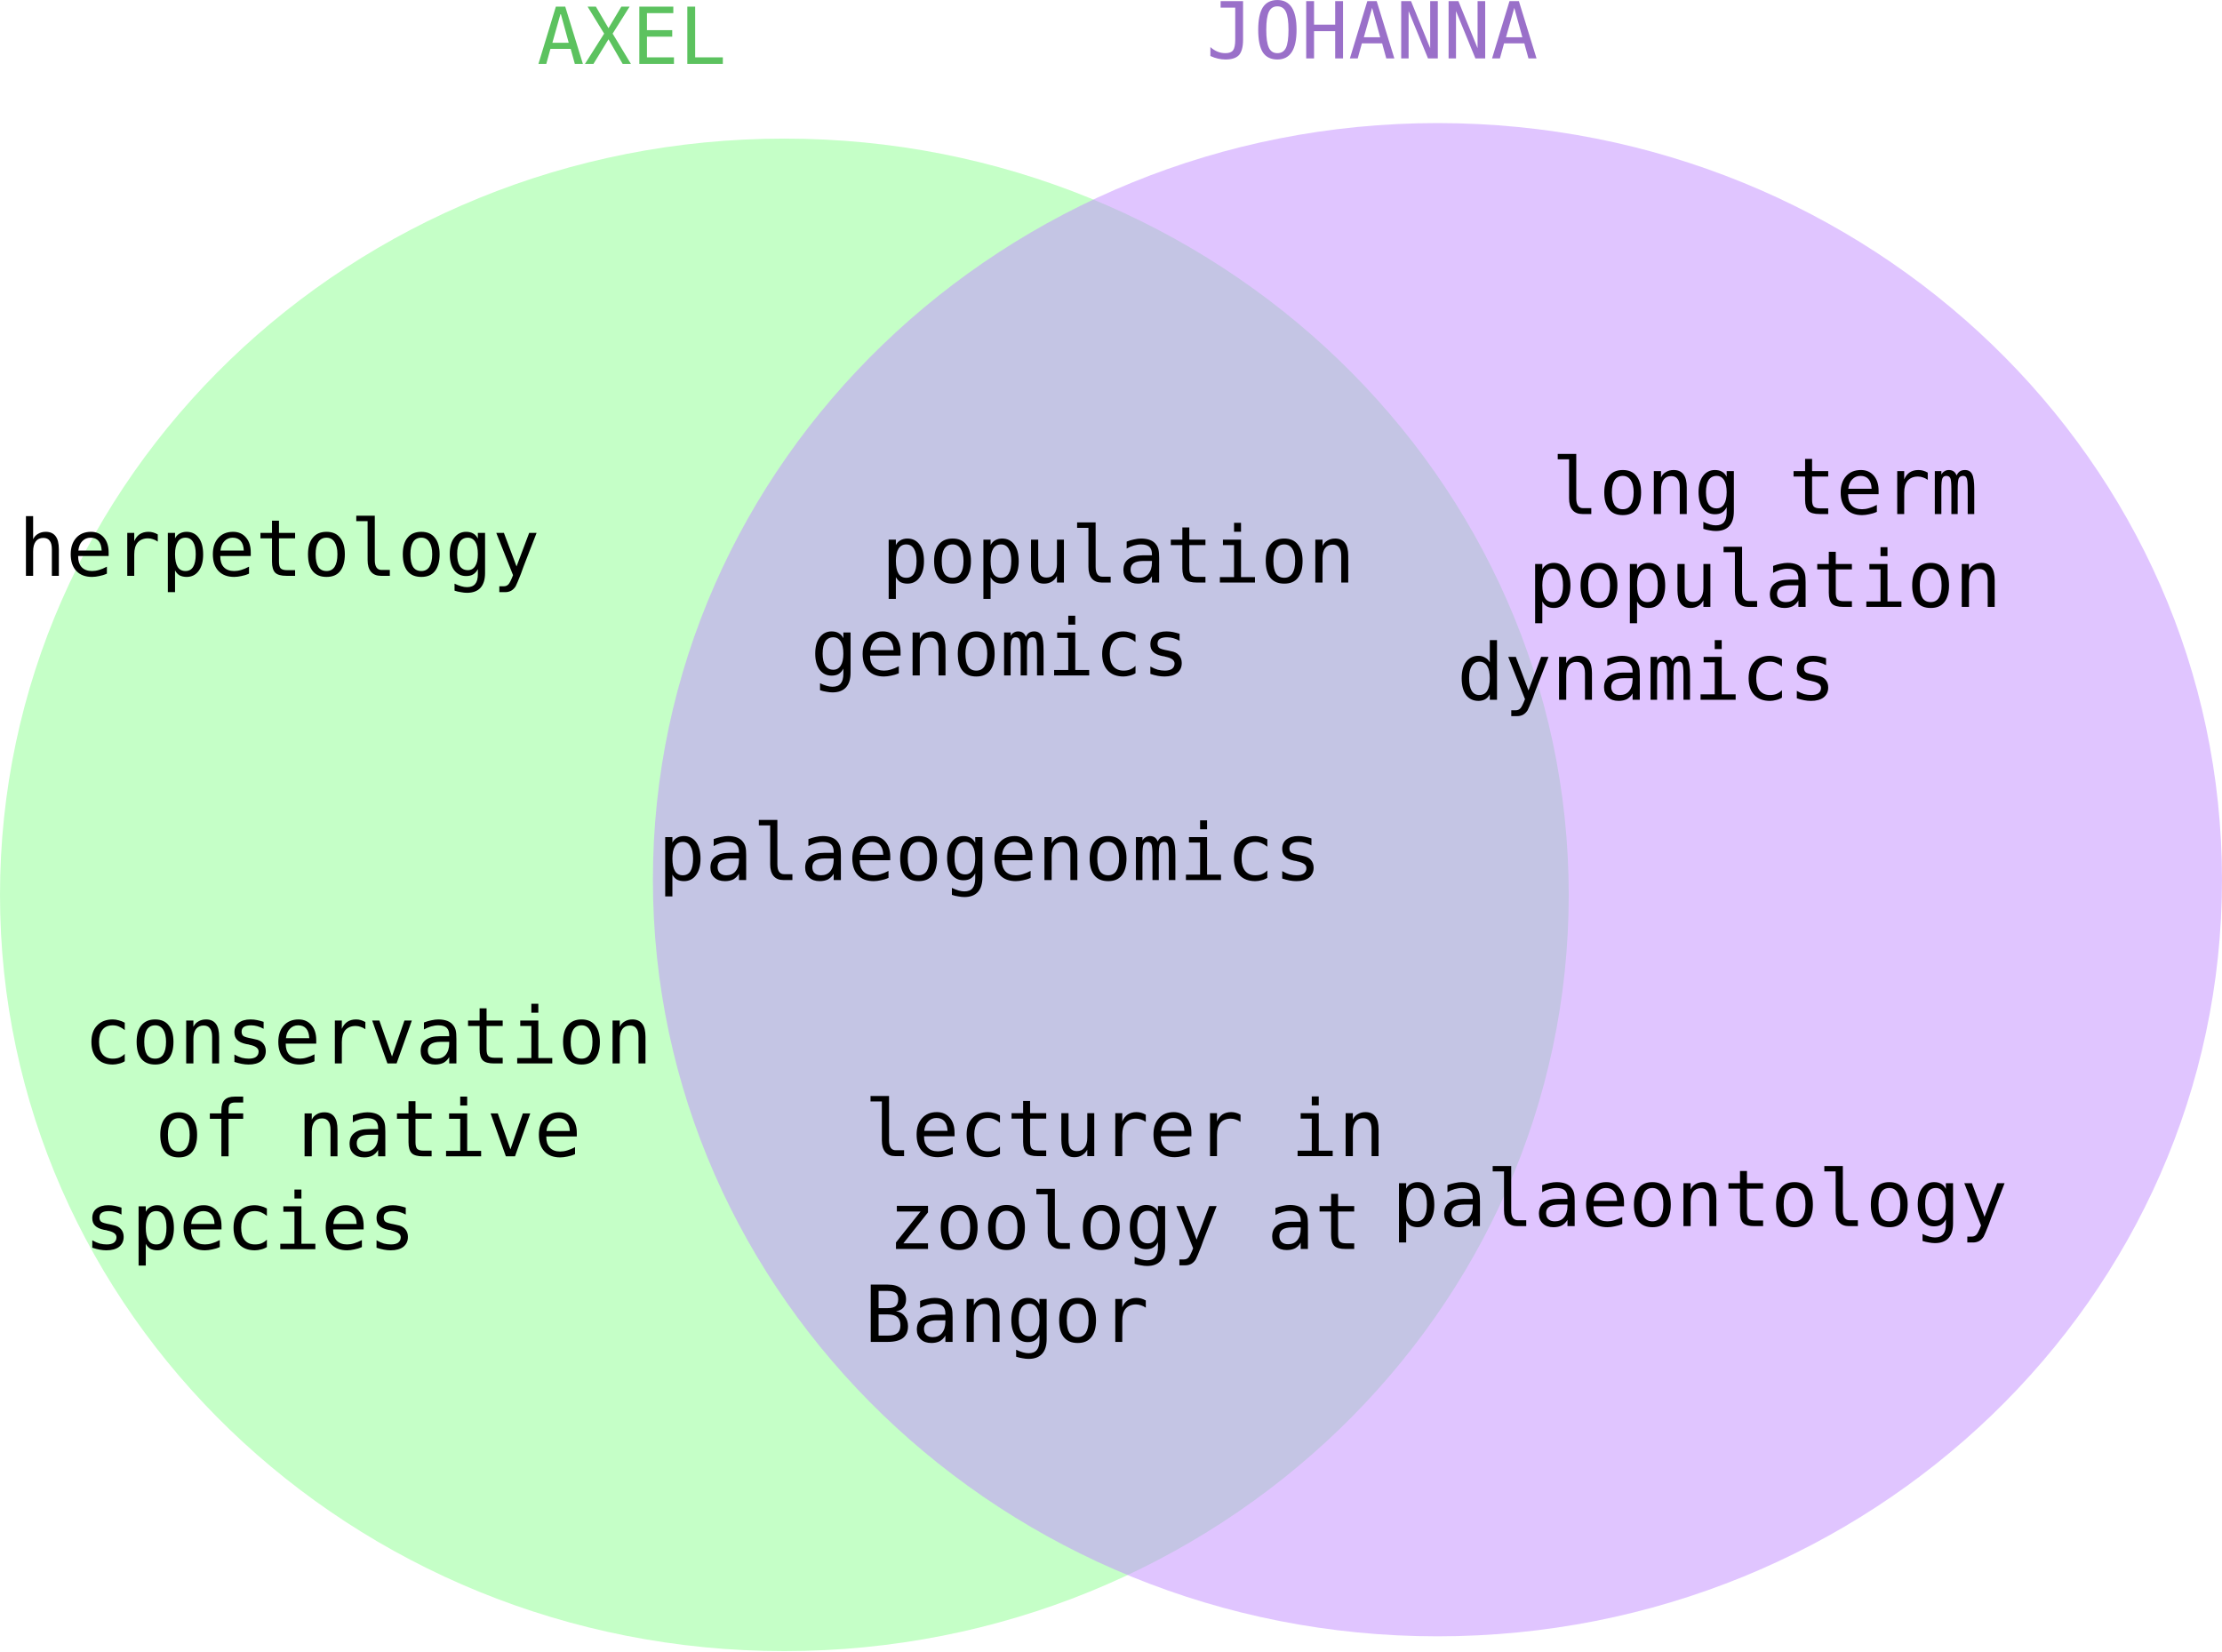
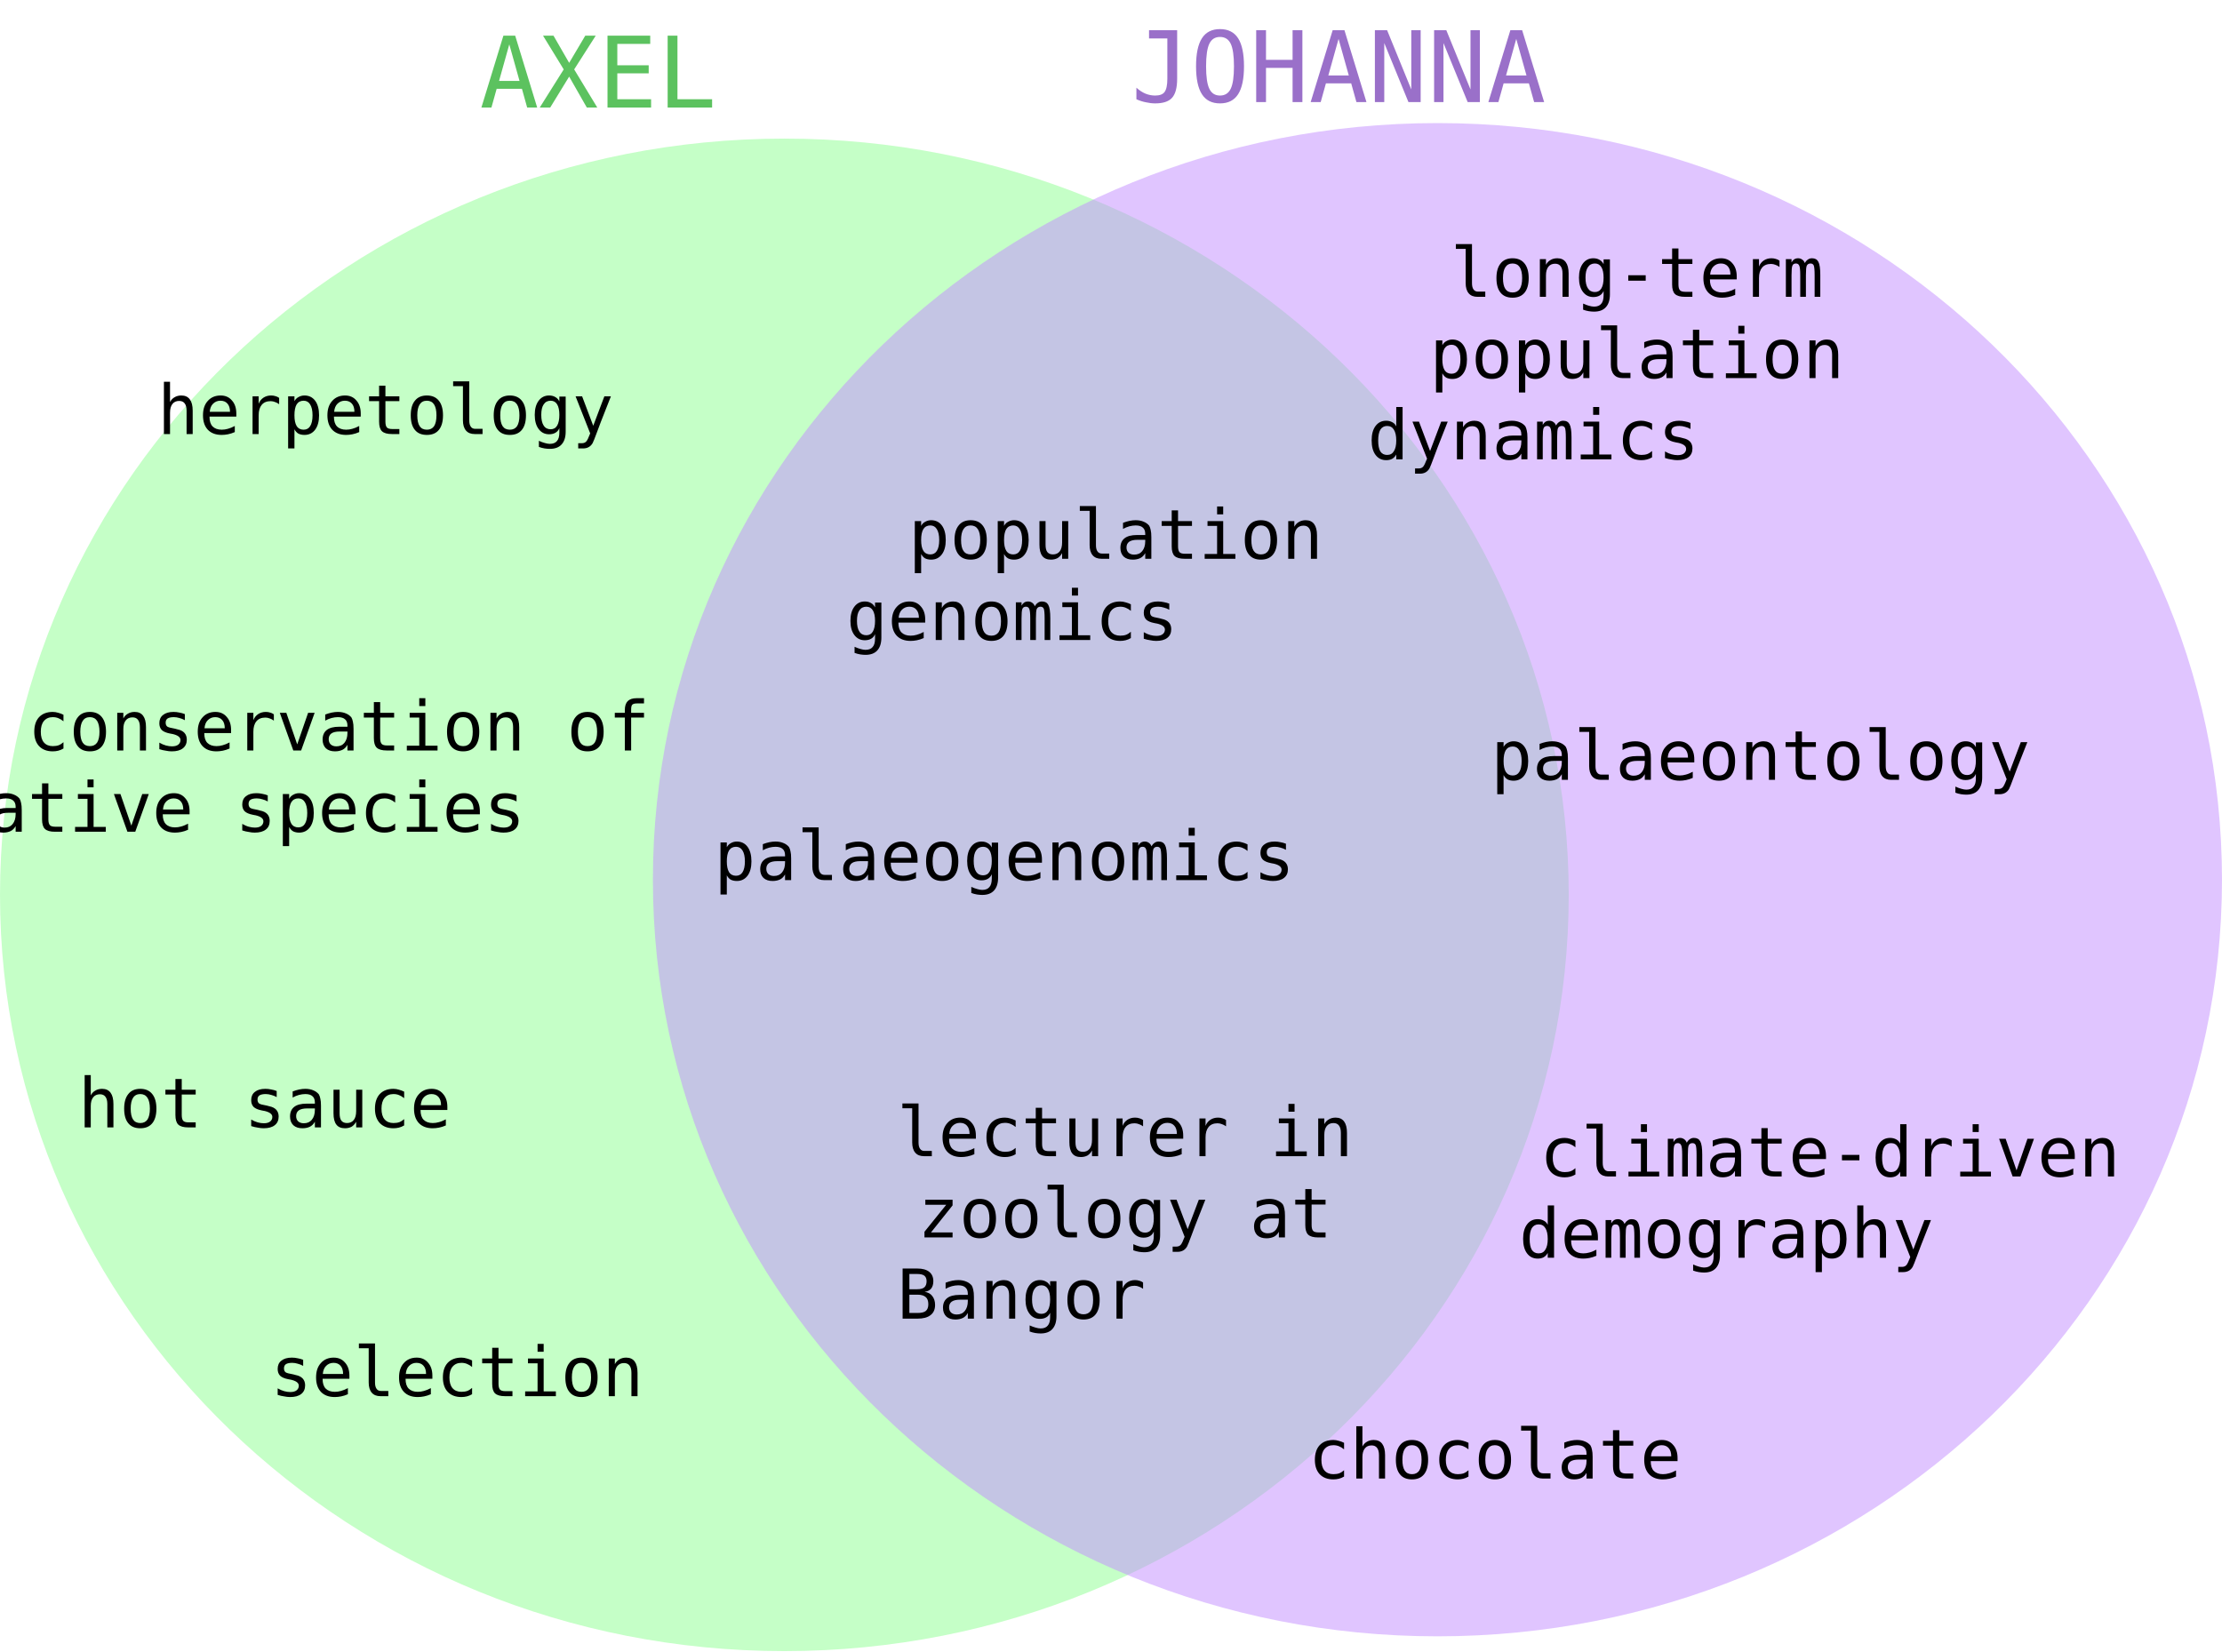
<svg xmlns="http://www.w3.org/2000/svg" width="159.335mm" height="118.418mm" viewBox="0 0 159.335 118.418" version="1.1" id="svg5">
  <defs id="defs2" />
  <g id="layer1" transform="translate(-2.959953,-10.7958)">
    <ellipse style="fill:#8fff93;fill-opacity:0.517;stroke:none;stroke-width:1.415;stroke-opacity:0.959" id="path234" cx="59.205" cy="74.975" rx="56.245" ry="54.239" />
    <ellipse style="fill:#c48fff;fill-opacity:0.517;stroke:none;stroke-width:1.415;stroke-opacity:0.959" id="path234-3" cx="106.036" cy="73.888" rx="56.258" ry="54.265" />
-     <text xml:space="preserve" style="font-size:5.644px;line-height:1.18;font-family:monospace;-inkscape-font-specification:monospace;text-align:center;text-anchor:middle;fill:#000000;fill-opacity:1;stroke:none;stroke-width:1.323;stroke-opacity:0.959" x="31.469" y="52.094" id="text2435">
-       <tspan id="tspan2433" style="font-size:5.644px;fill:#000000;fill-opacity:1;stroke-width:1.323" x="31.469" y="52.094">herpetology</tspan>
+     <text xml:space="preserve" style="font-style:normal;font-variant:normal;font-weight:normal;font-stretch:normal;font-size:4.939px;line-height:1.18;font-family:monospace;-inkscape-font-specification:'monospace, Normal';font-variant-ligatures:normal;font-variant-caps:normal;font-variant-numeric:normal;font-variant-east-asian:normal;text-align:center;text-anchor:middle;fill:#000000;fill-opacity:1;stroke:none;stroke-width:1.323;stroke-opacity:0.959" x="38.036" y="41.923" id="text2435">
+       <tspan id="tspan2433" style="font-style:normal;font-variant:normal;font-weight:normal;font-stretch:normal;font-size:4.939px;font-family:monospace;-inkscape-font-specification:'monospace, Normal';font-variant-ligatures:normal;font-variant-caps:normal;font-variant-numeric:normal;font-variant-east-asian:normal;fill:#000000;fill-opacity:1;stroke-width:1.323" x="38.036" y="41.923">herpetology</tspan>
    </text>
-     <text xml:space="preserve" style="font-size:5.644px;line-height:1.18;font-family:monospace;-inkscape-font-specification:monospace;text-align:center;text-anchor:middle;fill:#5cc25f;fill-opacity:1;stroke:none;stroke-width:1.323;stroke-opacity:0.959" x="56.751" y="15.377" id="text2435-1">
-       <tspan id="tspan2433-2" style="font-size:5.644px;fill:#5cc25f;fill-opacity:1;stroke-width:1.323" x="56.751" y="15.377">AXEL</tspan>
+     <text xml:space="preserve" style="font-style:normal;font-variant:normal;font-weight:normal;font-stretch:normal;font-size:4.939px;line-height:1.18;font-family:monospace;-inkscape-font-specification:'monospace, Normal';font-variant-ligatures:normal;font-variant-caps:normal;font-variant-numeric:normal;font-variant-east-asian:normal;text-align:center;text-anchor:middle;fill:#000000;fill-opacity:1;stroke:none;stroke-width:1.323;stroke-opacity:0.959" x="29.379" y="91.653" id="text2435-3">
+       <tspan id="tspan2433-7" style="font-style:normal;font-variant:normal;font-weight:normal;font-stretch:normal;font-size:4.939px;font-family:monospace;-inkscape-font-specification:'monospace, Normal';font-variant-ligatures:normal;font-variant-caps:normal;font-variant-numeric:normal;font-variant-east-asian:normal;fill:#000000;fill-opacity:1;stroke-width:1.323" x="29.379" y="91.653">hot sauce</tspan>
    </text>
-     <text xml:space="preserve" style="font-size:5.644px;line-height:1.18;font-family:monospace;-inkscape-font-specification:monospace;text-align:center;text-anchor:middle;fill:#9a70c9;fill-opacity:1;stroke:none;stroke-width:1.323;stroke-opacity:0.959" x="109.843" y="14.985" id="text2435-1-7">
-       <tspan id="tspan2433-2-0" style="font-size:5.644px;fill:#9a70c9;fill-opacity:1;stroke-width:1.323" x="109.843" y="14.985">JOHANNA</tspan>
+     <text xml:space="preserve" style="font-style:normal;font-variant:normal;font-weight:normal;font-stretch:normal;font-size:4.939px;line-height:1.18;font-family:monospace;-inkscape-font-specification:'monospace, Normal';font-variant-ligatures:normal;font-variant-caps:normal;font-variant-numeric:normal;font-variant-east-asian:normal;text-align:center;text-anchor:middle;fill:#000000;fill-opacity:1;stroke:none;stroke-width:1.323;stroke-opacity:0.959" x="43.169" y="110.93" id="text2435-3-5">
+       <tspan id="tspan2433-7-2" style="font-style:normal;font-variant:normal;font-weight:normal;font-stretch:normal;font-size:4.939px;font-family:monospace;-inkscape-font-specification:'monospace, Normal';font-variant-ligatures:normal;font-variant-caps:normal;font-variant-numeric:normal;font-variant-east-asian:normal;fill:#000000;fill-opacity:1;stroke-width:1.323" x="43.169" y="110.93">selection</tspan>
    </text>
-     <text xml:space="preserve" style="font-size:5.644px;line-height:1.18;font-family:monospace;-inkscape-font-specification:monospace;text-align:center;text-anchor:middle;white-space:pre;inline-size:47.617;fill:#000000;fill-opacity:1;stroke:none;stroke-width:1.323;stroke-opacity:0.959" x="41.258" y="46.396" id="text2435-6" transform="translate(-11.89084,40.67161)">
-       <tspan x="41.258" y="46.396" id="tspan4533">conservation<tspan y="46.396" id="tspan4535"> </tspan>
+     <text xml:space="preserve" style="font-style:normal;font-variant:normal;font-weight:normal;font-stretch:normal;font-size:4.939px;line-height:1.18;font-family:monospace;-inkscape-font-specification:'monospace, Normal';font-variant-ligatures:normal;font-variant-caps:normal;font-variant-numeric:normal;font-variant-east-asian:normal;text-align:center;text-anchor:middle;fill:#000000;fill-opacity:1;stroke:none;stroke-width:1.323;stroke-opacity:0.959" x="117.594" y="116.836" id="text2435-3-7">
+       <tspan id="tspan2433-7-4" style="font-style:normal;font-variant:normal;font-weight:normal;font-stretch:normal;font-size:4.939px;font-family:monospace;-inkscape-font-specification:'monospace, Normal';font-variant-ligatures:normal;font-variant-caps:normal;font-variant-numeric:normal;font-variant-east-asian:normal;fill:#000000;fill-opacity:1;stroke-width:1.323" x="117.594" y="116.836">chocolate</tspan>
+     </text>
+     <text xml:space="preserve" style="font-style:normal;font-variant:normal;font-weight:normal;font-stretch:normal;font-size:7.056px;line-height:1.18;font-family:monospace;-inkscape-font-specification:'monospace, Normal';font-variant-ligatures:normal;font-variant-caps:normal;font-variant-numeric:normal;font-variant-east-asian:normal;text-align:center;text-anchor:middle;fill:#5cc25f;fill-opacity:1;stroke:none;stroke-width:1.323;stroke-opacity:0.959" x="56.473" y="18.507" id="text2435-1">
+       <tspan id="tspan2433-2" style="font-style:normal;font-variant:normal;font-weight:normal;font-stretch:normal;font-size:7.056px;font-family:monospace;-inkscape-font-specification:'monospace, Normal';font-variant-ligatures:normal;font-variant-caps:normal;font-variant-numeric:normal;font-variant-east-asian:normal;fill:#5cc25f;fill-opacity:1;stroke-width:1.323" x="56.473" y="18.507">AXEL</tspan>
+     </text>
+     <text xml:space="preserve" style="font-style:normal;font-variant:normal;font-weight:normal;font-stretch:normal;font-size:7.056px;line-height:1.18;font-family:monospace;-inkscape-font-specification:'monospace, Normal';font-variant-ligatures:normal;font-variant-caps:normal;font-variant-numeric:normal;font-variant-east-asian:normal;text-align:center;text-anchor:middle;fill:#9a70c9;fill-opacity:1;stroke:none;stroke-width:1.323;stroke-opacity:0.959" x="109.564" y="18.115" id="text2435-1-7">
+       <tspan id="tspan2433-2-0" style="font-style:normal;font-variant:normal;font-weight:normal;font-stretch:normal;font-size:7.056px;font-family:monospace;-inkscape-font-specification:'monospace, Normal';font-variant-ligatures:normal;font-variant-caps:normal;font-variant-numeric:normal;font-variant-east-asian:normal;fill:#9a70c9;fill-opacity:1;stroke-width:1.323" x="109.564" y="18.115">JOHANNA</tspan>
+     </text>
+     <text xml:space="preserve" style="font-style:normal;font-variant:normal;font-weight:normal;font-stretch:normal;font-size:4.939px;line-height:1.18;font-family:monospace;-inkscape-font-specification:'monospace, Normal';font-variant-ligatures:normal;font-variant-caps:normal;font-variant-numeric:normal;font-variant-east-asian:normal;text-align:center;text-anchor:middle;white-space:pre;inline-size:47.617;display:inline;fill:#000000;fill-opacity:1;stroke:none;stroke-width:1.323;stroke-opacity:0.959" x="41.258" y="46.396" id="text2435-6" transform="translate(-14.00838,18.22177)">
+       <tspan x="41.258" y="46.396" id="tspan12275">conservation of<tspan y="46.396" id="tspan12277"> </tspan>
      </tspan>
-       <tspan x="41.258" y="53.056" id="tspan4537">of native<tspan y="53.056" id="tspan4539"> </tspan>
+       <tspan x="41.258" y="52.224" id="tspan12279">native species</tspan>
+     </text>
+     <text xml:space="preserve" style="font-style:normal;font-variant:normal;font-weight:normal;font-stretch:normal;font-size:4.939px;line-height:1.18;font-family:monospace;-inkscape-font-specification:'monospace, Normal';font-variant-ligatures:normal;font-variant-caps:normal;font-variant-numeric:normal;font-variant-east-asian:normal;text-align:center;text-anchor:middle;white-space:pre;inline-size:47.617;display:inline;fill:#000000;fill-opacity:1;stroke:none;stroke-width:1.323;stroke-opacity:0.959" x="41.258" y="46.396" id="text2435-6-5" transform="translate(42.37622,47.3181)">
+       <tspan x="41.258" y="46.396" id="tspan12281">lecturer in<tspan y="46.396" id="tspan12283"> </tspan>
      </tspan>
-       <tspan x="41.258" y="59.717" id="tspan4541">species</tspan>
+       <tspan x="41.258" y="52.224" id="tspan12285">zoology at<tspan y="52.224" id="tspan12287"> </tspan>
+       </tspan>
+       <tspan x="41.258" y="58.051" id="tspan12289">Bangor</tspan>
    </text>
-     <text xml:space="preserve" style="font-size:5.644px;line-height:1.18;font-family:monospace;-inkscape-font-specification:monospace;text-align:center;text-anchor:middle;white-space:pre;inline-size:47.617;display:inline;fill:#000000;fill-opacity:1;stroke:none;stroke-width:1.323;stroke-opacity:0.959" x="41.258" y="46.396" id="text2435-6-5" transform="translate(42.37622,47.3181)">
-       <tspan x="41.258" y="46.396" id="tspan4543">lecturer in<tspan y="46.396" id="tspan4545"> </tspan>
+     <text xml:space="preserve" style="font-style:normal;font-variant:normal;font-weight:normal;font-stretch:normal;font-size:4.939px;line-height:1.18;font-family:monospace;-inkscape-font-specification:'monospace, Normal';font-variant-ligatures:normal;font-variant-caps:normal;font-variant-numeric:normal;font-variant-east-asian:normal;text-align:center;text-anchor:middle;white-space:pre;inline-size:47.617;display:inline;fill:#000000;fill-opacity:1;stroke:none;stroke-width:1.323;stroke-opacity:0.959" x="41.258" y="46.396" id="text2435-6-5-3" transform="translate(41.16438,27.51893)">
+       <tspan x="41.258" y="46.396" id="tspan12291">palaeogenomics</tspan>
+     </text>
+     <text xml:space="preserve" style="font-style:normal;font-variant:normal;font-weight:normal;font-stretch:normal;font-size:4.939px;line-height:1.18;font-family:monospace;-inkscape-font-specification:'monospace, Normal';font-variant-ligatures:normal;font-variant-caps:normal;font-variant-numeric:normal;font-variant-east-asian:normal;text-align:center;text-anchor:middle;white-space:pre;inline-size:47.617;display:inline;fill:#000000;fill-opacity:1;stroke:none;stroke-width:1.323;stroke-opacity:0.959" x="41.258" y="46.396" id="text2435-6-5-3-5" transform="translate(41.71572,4.472463)">
+       <tspan x="41.258" y="46.396" id="tspan12293">population<tspan y="46.396" id="tspan12295"> </tspan>
      </tspan>
-       <tspan x="41.258" y="53.056" id="tspan4547">zoology at<tspan y="53.056" id="tspan4549"> </tspan>
+       <tspan x="41.258" y="52.224" id="tspan12297">genomics</tspan>
+     </text>
+     <text xml:space="preserve" style="font-style:normal;font-variant:normal;font-weight:normal;font-stretch:normal;font-size:4.939px;line-height:1.18;font-family:monospace;-inkscape-font-specification:'monospace, Normal';font-variant-ligatures:normal;font-variant-caps:normal;font-variant-numeric:normal;font-variant-east-asian:normal;text-align:center;text-anchor:middle;white-space:pre;inline-size:47.617;display:inline;fill:#000000;fill-opacity:1;stroke:none;stroke-width:1.323;stroke-opacity:0.959" x="41.258" y="46.396" id="text2435-6-5-3-5-6" transform="translate(95.37591,20.32737)">
+       <tspan x="41.258" y="46.396" id="tspan12299">palaeontology</tspan>
+     </text>
+     <text xml:space="preserve" style="font-style:normal;font-variant:normal;font-weight:normal;font-stretch:normal;font-size:4.939px;line-height:1.18;font-family:monospace;-inkscape-font-specification:'monospace, Normal';font-variant-ligatures:normal;font-variant-caps:normal;font-variant-numeric:normal;font-variant-east-asian:normal;text-align:center;text-anchor:middle;white-space:pre;inline-size:47.617;display:inline;fill:#000000;fill-opacity:1;stroke:none;stroke-width:1.323;stroke-opacity:0.959" x="41.258" y="46.396" id="text2435-6-5-3-5-6-2" transform="translate(79.09095,-14.31442)">
+       <tspan x="41.258" y="46.396" id="tspan12301">long-term<tspan y="46.396" id="tspan12303"> </tspan>
      </tspan>
-       <tspan x="41.258" y="59.717" id="tspan4551">Bangor</tspan>
+       <tspan x="41.258" y="52.224" id="tspan12305">population<tspan y="52.224" id="tspan12307"> </tspan>
+       </tspan>
+       <tspan x="41.258" y="58.051" id="tspan12309">dynamics</tspan>
    </text>
-     <text xml:space="preserve" style="font-size:5.644px;line-height:1.18;font-family:monospace;-inkscape-font-specification:monospace;text-align:center;text-anchor:middle;white-space:pre;inline-size:47.617;display:inline;fill:#000000;fill-opacity:1;stroke:none;stroke-width:1.323;stroke-opacity:0.959" x="41.258" y="46.396" id="text2435-6-5-3" transform="translate(41.16438,27.51893)">
-       <tspan x="41.258" y="46.396" id="tspan4553">palaeogenomics</tspan>
-     </text>
-     <text xml:space="preserve" style="font-size:5.644px;line-height:1.18;font-family:monospace;-inkscape-font-specification:monospace;text-align:center;text-anchor:middle;white-space:pre;inline-size:47.617;display:inline;fill:#000000;fill-opacity:1;stroke:none;stroke-width:1.323;stroke-opacity:0.959" x="41.258" y="46.396" id="text2435-6-5-3-5" transform="translate(41.90002,6.181387)">
-       <tspan x="41.258" y="46.396" id="tspan4555">population<tspan y="46.396" id="tspan4557"> </tspan>
+     <text xml:space="preserve" style="font-style:normal;font-variant:normal;font-weight:normal;font-stretch:normal;font-size:4.939px;line-height:1.18;font-family:monospace;-inkscape-font-specification:'monospace, Normal';font-variant-ligatures:normal;font-variant-caps:normal;font-variant-numeric:normal;font-variant-east-asian:normal;text-align:center;text-anchor:middle;white-space:pre;inline-size:42.727;display:inline;fill:#000000;fill-opacity:1;stroke:none;stroke-width:1.323;stroke-opacity:0.959" x="134.184" y="95.172" id="text2435-3-54">
+       <tspan x="134.184" y="95.172" id="tspan12311">climate-driven<tspan y="95.172" id="tspan12313"> </tspan>
      </tspan>
-       <tspan x="41.258" y="53.056" id="tspan4559">genomics</tspan>
-     </text>
-     <text xml:space="preserve" style="font-size:5.644px;line-height:1.18;font-family:monospace;-inkscape-font-specification:monospace;text-align:center;text-anchor:middle;white-space:pre;inline-size:47.617;display:inline;fill:#000000;fill-opacity:1;stroke:none;stroke-width:1.323;stroke-opacity:0.959" x="41.258" y="46.396" id="text2435-6-5-3-5-6" transform="translate(92.08315,52.33931)">
-       <tspan x="41.258" y="46.396" id="tspan4561">palaeontology</tspan>
-     </text>
-     <text xml:space="preserve" style="font-size:5.644px;line-height:1.18;font-family:monospace;-inkscape-font-specification:monospace;text-align:center;text-anchor:middle;white-space:pre;inline-size:47.617;display:inline;fill:#000000;fill-opacity:1;stroke:none;stroke-width:1.323;stroke-opacity:0.959" x="41.258" y="46.396" id="text2435-6-5-3-5-6-2" transform="translate(88.25603,1.267111)">
-       <tspan x="41.258" y="46.396" id="tspan4563">long term<tspan y="46.396" id="tspan4565"> </tspan>
-       </tspan>
-       <tspan x="41.258" y="53.056" id="tspan4567">population<tspan y="53.056" id="tspan4569"> </tspan>
-       </tspan>
-       <tspan x="41.258" y="59.717" id="tspan4571">dynamics</tspan>
+       <tspan x="134.184" y="101" id="tspan12315">demography</tspan>
    </text>
  </g>
</svg>
